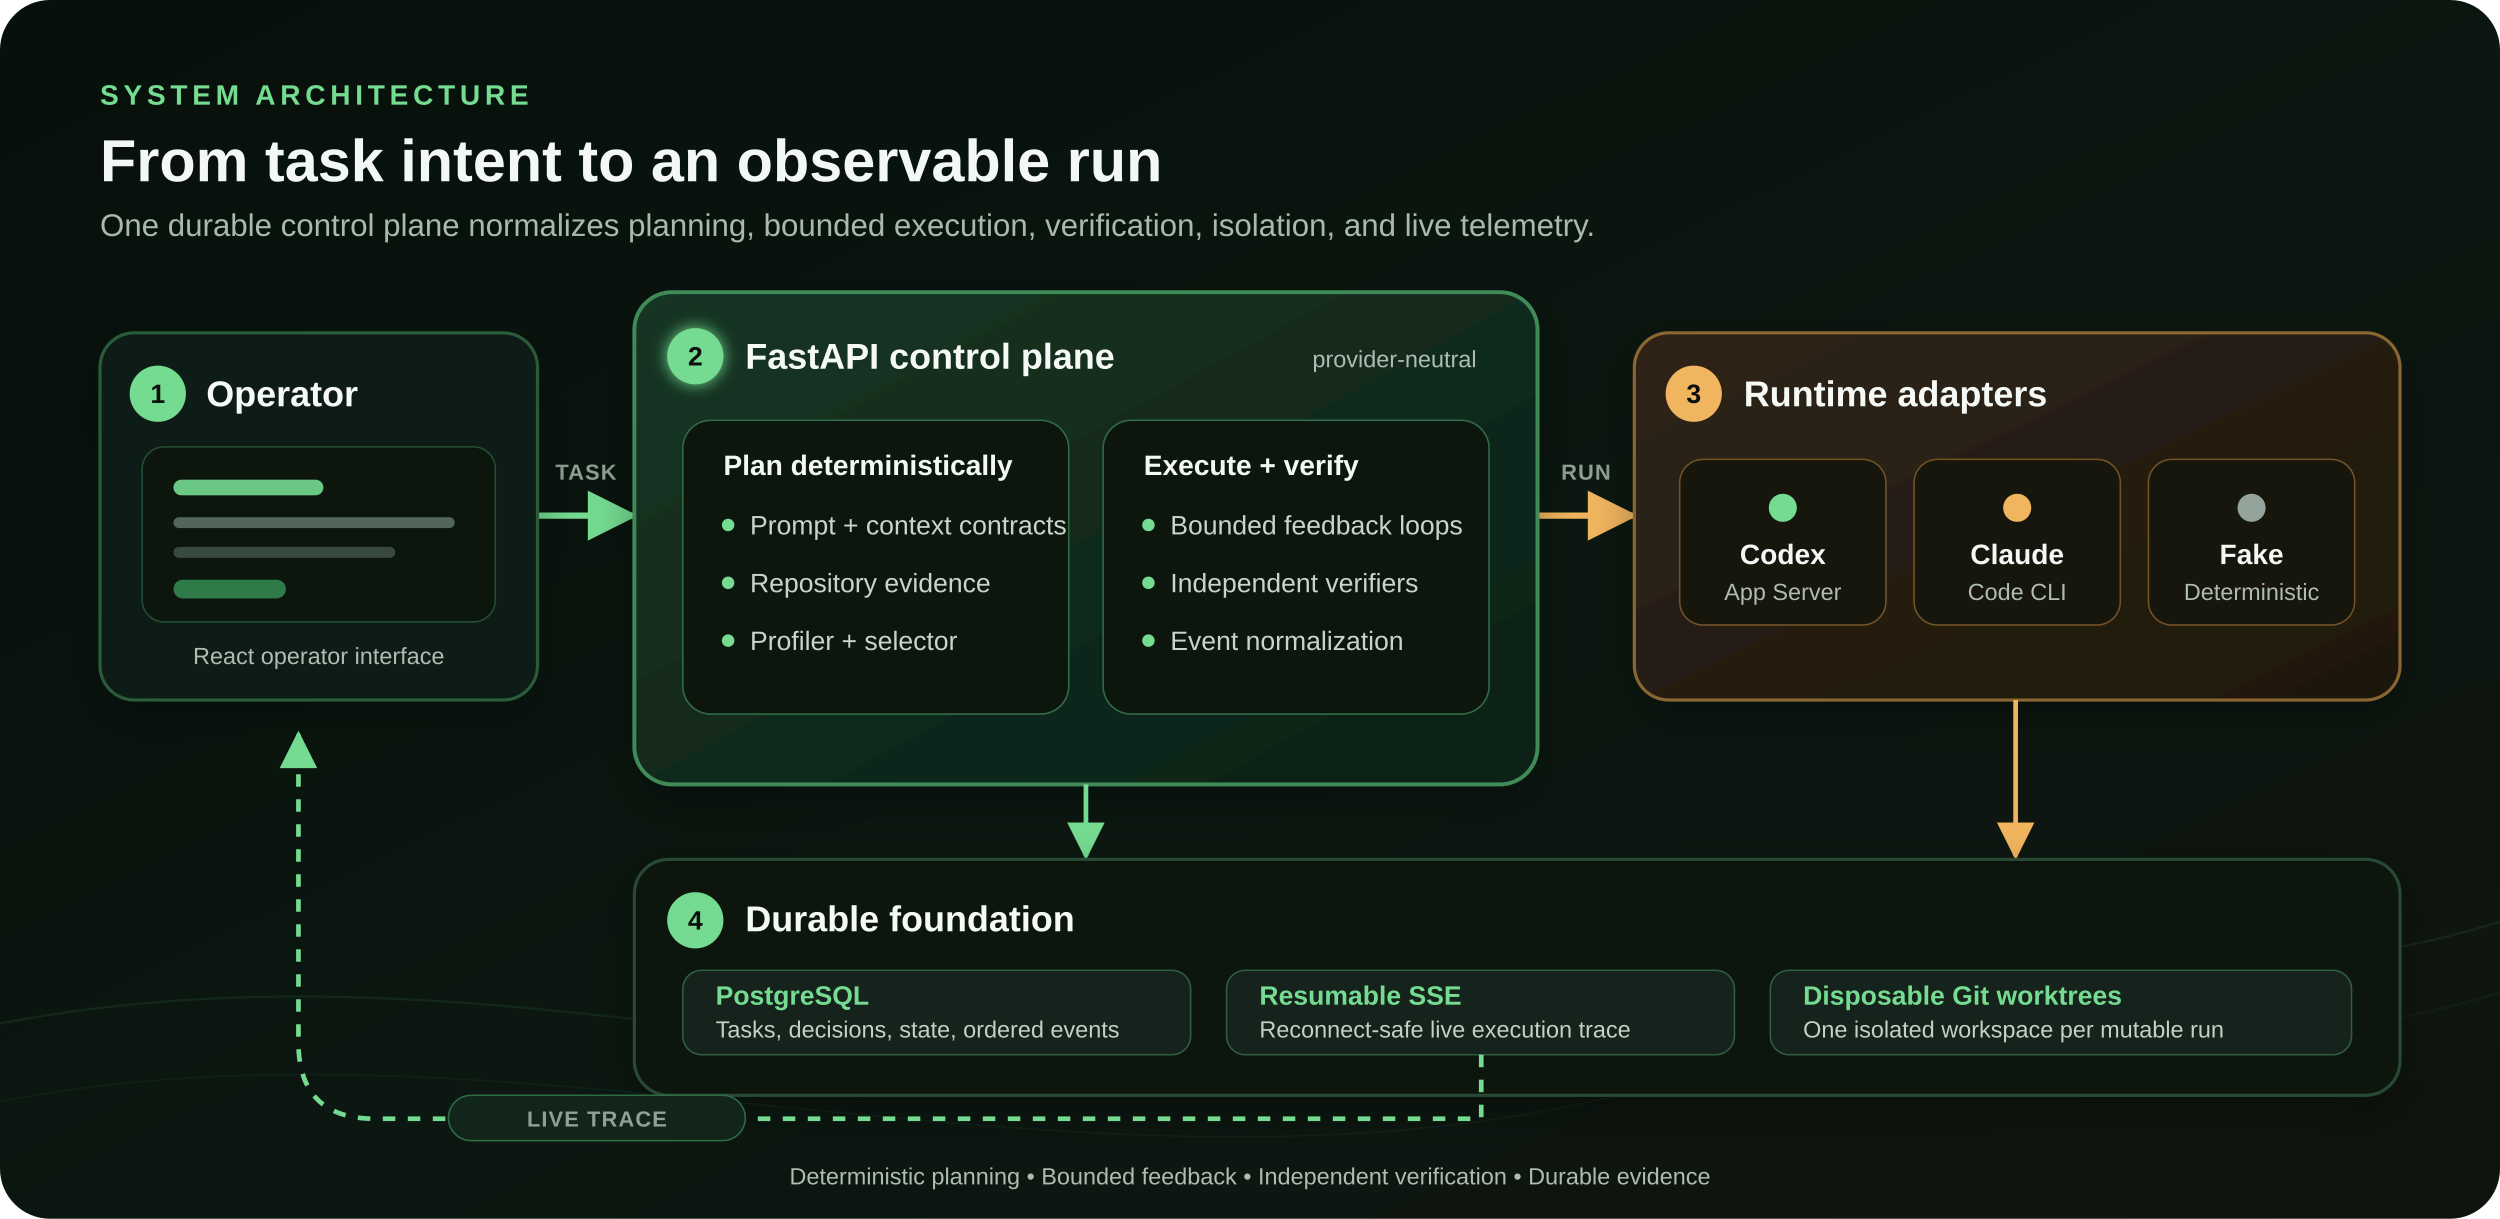
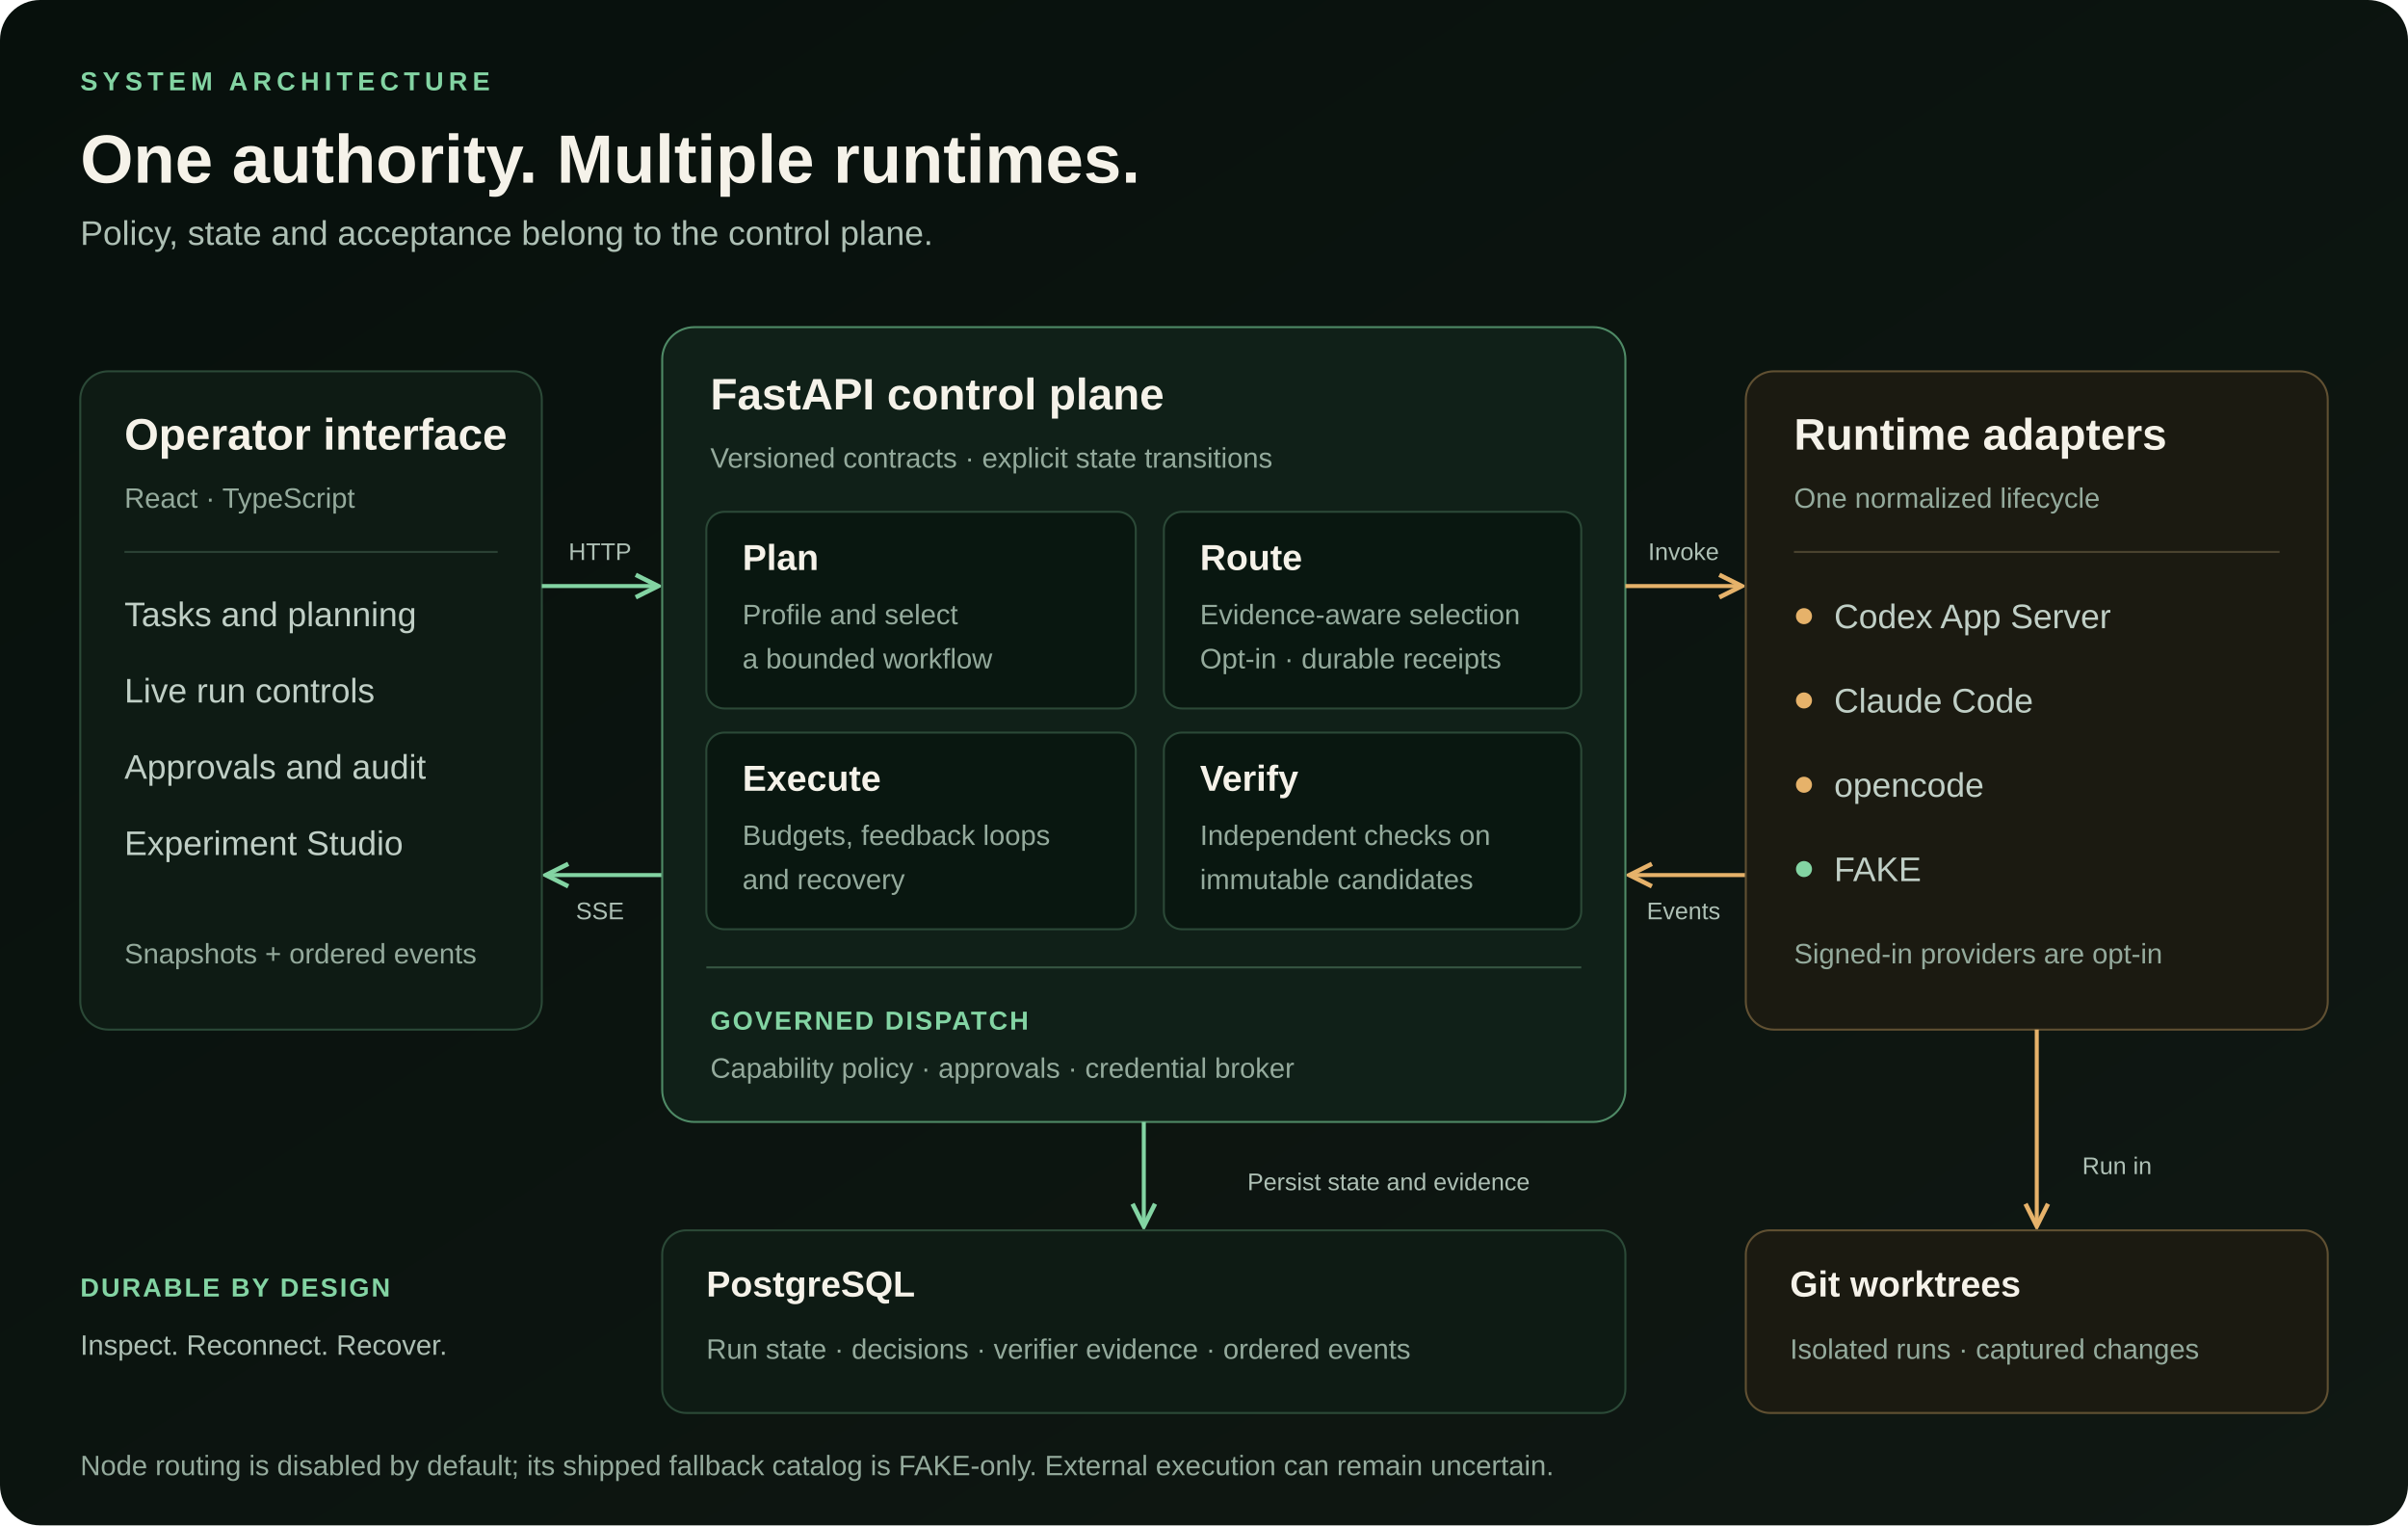
- <svg xmlns="http://www.w3.org/2000/svg" width="1600" height="780" viewBox="0 0 1600 780" role="img" aria-labelledby="title description">
+ <svg xmlns="http://www.w3.org/2000/svg" width="1200" height="760" viewBox="0 0 1200 760" role="img" aria-labelledby="title description">
  <defs>
-     <linearGradient id="background" x1="0" y1="0" x2="1" y2="1">
-       <stop offset="0" stop-color="#07100b" />
-       <stop offset="0.55" stop-color="#0b1710" />
-       <stop offset="1" stop-color="#10140f" />
+     <linearGradient id="background" x2="1" y2="1">
+       <stop stop-color="#07100c" />
+       <stop offset="1" stop-color="#101813" />
    </linearGradient>
-     <linearGradient id="controlPanel" x1="0" y1="0" x2="1" y2="1">
-       <stop offset="0" stop-color="#153422" />
-       <stop offset="1" stop-color="#0e2117" />
-     </linearGradient>
-     <linearGradient id="runtimePanel" x1="0" y1="0" x2="1" y2="1">
-       <stop offset="0" stop-color="#2f2414" />
-       <stop offset="1" stop-color="#1e180f" />
-     </linearGradient>
-     <filter id="greenGlow" x="-50%" y="-50%" width="200%" height="200%">
-       <feGaussianBlur stdDeviation="5" result="blur" />
-       <feMerge>
-         <feMergeNode in="blur" />
-         <feMergeNode in="SourceGraphic" />
-       </feMerge>
-     </filter>
-     <filter id="softShadow" x="-20%" y="-20%" width="140%" height="150%">
-       <feDropShadow dx="0" dy="10" stdDeviation="14" flood-color="#000000" flood-opacity="0.32" />
-     </filter>
-     <marker id="arrowGreen" viewBox="0 0 10 10" refX="9" refY="5" markerWidth="8" markerHeight="8" orient="auto-start-reverse">
-       <path d="M 0 0 L 10 5 L 0 10 z" fill="#75db91" />
+     <marker id="green-arrow" viewBox="0 0 10 10" refX="9" refY="5" markerWidth="7" markerHeight="7" orient="auto">
+       <path d="M1 1 9 5 1 9" fill="none" stroke="#83d4a3" stroke-width="1.6" />
    </marker>
-     <marker id="arrowAmber" viewBox="0 0 10 10" refX="9" refY="5" markerWidth="8" markerHeight="8" orient="auto-start-reverse">
-       <path d="M 0 0 L 10 5 L 0 10 z" fill="#f1b55e" />
+     <marker id="amber-arrow" viewBox="0 0 10 10" refX="9" refY="5" markerWidth="7" markerHeight="7" orient="auto">
+       <path d="M1 1 9 5 1 9" fill="none" stroke="#e6b26a" stroke-width="1.6" />
    </marker>
    <style>
-       text { font-family: Arial, Helvetica, sans-serif; font-style: normal; }
-       .eyebrow { fill: #75db91; font-size: 18px; font-weight: 700; letter-spacing: 3px; }
-       .heading { fill: #f4f8f5; font-size: 38px; font-weight: 700; }
-       .subtitle { fill: #a9b9ae; font-size: 20px; font-weight: 400; }
-       .step { fill: #08110c; font-size: 17px; font-weight: 800; text-anchor: middle; dominant-baseline: central; }
-       .card-title { fill: #f6faf7; font-size: 23px; font-weight: 700; }
-       .card-copy { fill: #c8d4cc; font-size: 17px; font-weight: 400; }
-       .small-title { fill: #f4f8f5; font-size: 18px; font-weight: 700; }
-       .small-copy { fill: #aebcb3; font-size: 15px; font-weight: 400; }
-       .flow-label { fill: #8fa097; font-size: 14px; font-weight: 600; letter-spacing: 0.7px; text-anchor: middle; }
-       .foundation-title { fill: #75db91; font-size: 17px; font-weight: 700; }
-       .foundation-copy { fill: #c4d0c8; font-size: 15px; font-weight: 400; }
+       text{font-family:Arial,Helvetica,sans-serif}.eyebrow{font-size:13px;font-weight:700;letter-spacing:2.5px;fill:#83d4a3}.heading{font-size:34px;font-weight:700;fill:#f5f2e9}.intro{font-size:17px;fill:#aec0b5}.title{font-size:22px;font-weight:700;fill:#f5f2e9}.body{font-size:17px;fill:#c0cfc6}.small{font-size:14px;fill:#94aa9c}.module{font-size:18px;font-weight:700;fill:#f5f2e9}.edge{font-size:12px;fill:#aec0b5;text-anchor:middle}.caption{font-size:14px;fill:#aec0b5}.label{font-size:13px;fill:#83d4a3;font-weight:700;letter-spacing:1px}
    </style>
  </defs>
-   <rect width="1600" height="780" rx="32" fill="url(#background)" />
-   <path d="M0 655 C340 590 630 735 970 664 C1235 610 1400 650 1600 590" fill="none" stroke="#1d3a29" stroke-width="1.5" opacity="0.45" />
-   <path d="M0 705 C330 640 700 785 1040 700 C1290 638 1450 685 1600 635" fill="none" stroke="#1d3a29" stroke-width="1" opacity="0.3" />
-   <text x="64" y="67" class="eyebrow">SYSTEM ARCHITECTURE</text>
-   <text x="64" y="116" class="heading">From task intent to an observable run</text>
-   <text x="64" y="151" class="subtitle">One durable control plane normalizes planning, bounded execution, verification, isolation, and live telemetry.</text>
-   <line x1="345" y1="330" x2="405" y2="330" stroke="#75db91" stroke-width="4" marker-end="url(#arrowGreen)" />
-   <text x="375" y="307" class="flow-label">TASK</text>
-   <line x1="985" y1="330" x2="1045" y2="330" stroke="#f1b55e" stroke-width="4" marker-end="url(#arrowAmber)" />
-   <text x="1015" y="307" class="flow-label">RUN</text>
-   <g filter="url(#softShadow)">
-     <rect x="64" y="213" width="280" height="235" rx="22" fill="#101d15" stroke="#2b5c3b" stroke-width="2" />
-     <circle cx="101" cy="252" r="18" fill="#75db91" />
-     <text x="101" y="252" class="step">1</text>
-     <text x="132" y="260" class="card-title">Operator</text>
-     <rect x="91" y="286" width="226" height="112" rx="14" fill="#0a130e" stroke="#254d33" />
-     <rect x="111" y="307" width="96" height="10" rx="5" fill="#75db91" opacity="0.9" />
-     <rect x="111" y="331" width="180" height="7" rx="3.5" fill="#53665a" />
-     <rect x="111" y="350" width="142" height="7" rx="3.5" fill="#394a40" />
-     <rect x="111" y="371" width="72" height="12" rx="6" fill="#2d7a48" />
-     <text x="204" y="425" class="small-copy" text-anchor="middle">React operator interface</text>
+   <rect width="1200" height="760" rx="20" fill="url(#background)" />
+   <text x="40" y="45" class="eyebrow">SYSTEM ARCHITECTURE</text>
+   <text x="40" y="91" class="heading">One authority. Multiple runtimes.</text>
+   <text x="40" y="122" class="intro">Policy, state and acceptance belong to the control plane.</text>
+   <g>
+     <rect x="40" y="185" width="230" height="328" rx="14" fill="#0e1b14" stroke="#2b4937" />
+     <text x="62" y="224" class="title">Operator interface</text>
+     <text x="62" y="253" class="small">React · TypeScript</text>
+     <path d="M62 275H248" stroke="#2b4134" />
+     <text x="62" y="312" class="body">Tasks and planning</text>
+     <text x="62" y="350" class="body">Live run controls</text>
+     <text x="62" y="388" class="body">Approvals and audit</text>
+     <text x="62" y="426" class="body">Experiment Studio</text>
+     <text x="62" y="480" class="small">Snapshots + ordered events</text>
  </g>
-   <g filter="url(#softShadow)">
-     <rect x="406" y="187" width="578" height="315" rx="24" fill="url(#controlPanel)" stroke="#3f8a58" stroke-width="2.5" />
-     <circle cx="445" cy="228" r="18" fill="#75db91" filter="url(#greenGlow)" />
-     <text x="445" y="228" class="step">2</text>
-     <text x="477" y="236" class="card-title">FastAPI control plane</text>
-     <text x="945" y="235" class="small-copy" text-anchor="end">provider-neutral</text>
-     <rect x="437" y="269" width="247" height="188" rx="18" fill="#0b1810" stroke="#326b46" />
-     <text x="463" y="304" class="small-title">Plan deterministically</text>
-     <circle cx="466" cy="336" r="4" fill="#75db91" />
-     <text x="480" y="342" class="card-copy">Prompt + context contracts</text>
-     <circle cx="466" cy="373" r="4" fill="#75db91" />
-     <text x="480" y="379" class="card-copy">Repository evidence</text>
-     <circle cx="466" cy="410" r="4" fill="#75db91" />
-     <text x="480" y="416" class="card-copy">Profiler + selector</text>
-     <rect x="706" y="269" width="247" height="188" rx="18" fill="#0b1810" stroke="#326b46" />
-     <text x="732" y="304" class="small-title">Execute + verify</text>
-     <circle cx="735" cy="336" r="4" fill="#75db91" />
-     <text x="749" y="342" class="card-copy">Bounded feedback loops</text>
-     <circle cx="735" cy="373" r="4" fill="#75db91" />
-     <text x="749" y="379" class="card-copy">Independent verifiers</text>
-     <circle cx="735" cy="410" r="4" fill="#75db91" />
-     <text x="749" y="416" class="card-copy">Event normalization</text>
+   <path d="M270 292H328" fill="none" stroke="#83d4a3" stroke-width="2" marker-end="url(#green-arrow)" />
+   <text x="299" y="279" class="edge">HTTP</text>
+   <path d="M330 436H272" fill="none" stroke="#83d4a3" stroke-width="2" marker-end="url(#green-arrow)" />
+   <text x="299" y="458" class="edge">SSE</text>
+   <g>
+     <rect x="330" y="163" width="480" height="396" rx="16" fill="#102018" stroke="#4f8a66" />
+     <text x="354" y="204" class="title">FastAPI control plane</text>
+     <text x="354" y="233" class="small">Versioned contracts · explicit state transitions</text>
+     <rect x="352" y="255" width="214" height="98" rx="9" fill="#091710" stroke="#2b4937" />
+     <text x="370" y="284" class="module">Plan</text>
+     <text x="370" y="311" class="small">Profile and select</text>
+     <text x="370" y="333" class="small">a bounded workflow</text>
+     <rect x="580" y="255" width="208" height="98" rx="9" fill="#091710" stroke="#2b4937" />
+     <text x="598" y="284" class="module">Route</text>
+     <text x="598" y="311" class="small">Evidence-aware selection</text>
+     <text x="598" y="333" class="small">Opt-in · durable receipts</text>
+     <rect x="352" y="365" width="214" height="98" rx="9" fill="#091710" stroke="#2b4937" />
+     <text x="370" y="394" class="module">Execute</text>
+     <text x="370" y="421" class="small">Budgets, feedback loops</text>
+     <text x="370" y="443" class="small">and recovery</text>
+     <rect x="580" y="365" width="208" height="98" rx="9" fill="#091710" stroke="#2b4937" />
+     <text x="598" y="394" class="module">Verify</text>
+     <text x="598" y="421" class="small">Independent checks on</text>
+     <text x="598" y="443" class="small">immutable candidates</text>
+     <path d="M352 482H788" stroke="#365542" />
+     <text x="354" y="513" class="label">GOVERNED DISPATCH</text>
+     <text x="354" y="537" class="small">Capability policy · approvals · credential broker</text>
  </g>
-   <g filter="url(#softShadow)">
-     <rect x="1046" y="213" width="490" height="235" rx="22" fill="url(#runtimePanel)" stroke="#8a6631" stroke-width="2" />
-     <circle cx="1084" cy="252" r="18" fill="#f1b55e" />
-     <text x="1084" y="252" class="step">3</text>
-     <text x="1116" y="260" class="card-title">Runtime adapters</text>
-     <rect x="1075" y="294" width="132" height="106" rx="15" fill="#16140e" stroke="#735328" />
-     <circle cx="1141" cy="325" r="9" fill="#75db91" />
-     <text x="1141" y="361" class="small-title" text-anchor="middle">Codex</text>
-     <text x="1141" y="384" class="small-copy" text-anchor="middle">App Server</text>
-     <rect x="1225" y="294" width="132" height="106" rx="15" fill="#16140e" stroke="#735328" />
-     <circle cx="1291" cy="325" r="9" fill="#f1b55e" />
-     <text x="1291" y="361" class="small-title" text-anchor="middle">Claude</text>
-     <text x="1291" y="384" class="small-copy" text-anchor="middle">Code CLI</text>
-     <rect x="1375" y="294" width="132" height="106" rx="15" fill="#16140e" stroke="#735328" />
-     <circle cx="1441" cy="325" r="9" fill="#93a49a" />
-     <text x="1441" y="361" class="small-title" text-anchor="middle">Fake</text>
-     <text x="1441" y="384" class="small-copy" text-anchor="middle">Deterministic</text>
+   <path d="M810 292H868" fill="none" stroke="#e6b26a" stroke-width="2" marker-end="url(#amber-arrow)" />
+   <text x="839" y="279" class="edge">Invoke</text>
+   <path d="M870 436H812" fill="none" stroke="#e6b26a" stroke-width="2" marker-end="url(#amber-arrow)" />
+   <text x="839" y="458" class="edge">Events</text>
+   <g>
+     <rect x="870" y="185" width="290" height="328" rx="14" fill="#1b1a11" stroke="#605032" />
+     <text x="894" y="224" class="title">Runtime adapters</text>
+     <text x="894" y="253" class="small">One normalized lifecycle</text>
+     <path d="M894 275H1136" stroke="#4b432f" />
+     <circle cx="899" cy="307" r="4" fill="#e6b26a" />
+     <text x="914" y="313" class="body">Codex App Server</text>
+     <circle cx="899" cy="349" r="4" fill="#e6b26a" />
+     <text x="914" y="355" class="body">Claude Code</text>
+     <circle cx="899" cy="391" r="4" fill="#e6b26a" />
+     <text x="914" y="397" class="body">opencode</text>
+     <circle cx="899" cy="433" r="4" fill="#83d4a3" />
+     <text x="914" y="439" class="body">FAKE</text>
+     <text x="894" y="480" class="small">Signed-in providers are opt-in</text>
  </g>
-   <path d="M695 502 V548" stroke="#75db91" stroke-width="3" marker-end="url(#arrowGreen)" />
-   <path d="M1290 448 V548" stroke="#f1b55e" stroke-width="3" marker-end="url(#arrowAmber)" />
-   <g filter="url(#softShadow)">
-     <rect x="406" y="550" width="1130" height="151" rx="22" fill="#0c1610" stroke="#2a4934" stroke-width="2" />
-     <circle cx="445" cy="589" r="18" fill="#75db91" />
-     <text x="445" y="589" class="step">4</text>
-     <text x="477" y="596" class="card-title">Durable foundation</text>
-     <rect x="437" y="621" width="325" height="54" rx="12" fill="#13231a" stroke="#315d40" />
-     <text x="458" y="643" class="foundation-title">PostgreSQL</text>
-     <text x="458" y="664" class="foundation-copy">Tasks, decisions, state, ordered events</text>
-     <rect x="785" y="621" width="325" height="54" rx="12" fill="#13231a" stroke="#315d40" />
-     <text x="806" y="643" class="foundation-title">Resumable SSE</text>
-     <text x="806" y="664" class="foundation-copy">Reconnect-safe live execution trace</text>
-     <rect x="1133" y="621" width="372" height="54" rx="12" fill="#13231a" stroke="#315d40" />
-     <text x="1154" y="643" class="foundation-title">Disposable Git worktrees</text>
-     <text x="1154" y="664" class="foundation-copy">One isolated workspace per mutable run</text>
+   <path d="M570 559V611" fill="none" stroke="#83d4a3" stroke-width="2" marker-end="url(#green-arrow)" />
+   <text x="692" y="593" class="edge">Persist state and evidence</text>
+   <path d="M1015 513V611" fill="none" stroke="#e6b26a" stroke-width="2" marker-end="url(#amber-arrow)" />
+   <text x="1055" y="585" class="edge">Run in</text>
+   <g>
+     <rect x="330" y="613" width="480" height="91" rx="12" fill="#0e1b14" stroke="#2b4937" />
+     <text x="352" y="646" class="module">PostgreSQL</text>
+     <text x="352" y="677" class="small">Run state · decisions · verifier evidence · ordered events</text>
+     <rect x="870" y="613" width="290" height="91" rx="12" fill="#1b1a11" stroke="#605032" />
+     <text x="892" y="646" class="module">Git worktrees</text>
+     <text x="892" y="677" class="small">Isolated runs · captured changes</text>
  </g>
-   <path d="M948 675 V716 H240 Q191 716 191 667 V470" fill="none" stroke="#75db91" stroke-width="3" stroke-dasharray="8 8" marker-end="url(#arrowGreen)" />
-   <rect x="287" y="701" width="190" height="29" rx="14.5" fill="#12251a" stroke="#2d6d44" />
-   <text x="382" y="721" class="flow-label">LIVE TRACE</text>
-   <text x="800" y="758" class="small-copy" text-anchor="middle">Deterministic planning  •  Bounded feedback  •  Independent verification  •  Durable evidence</text>
+   <text x="40" y="646" class="label">DURABLE BY DESIGN</text>
+   <text x="40" y="675" class="caption">Inspect. Reconnect. Recover.</text>
+   <text x="40" y="735" class="small">Node routing is disabled by default; its shipped fallback catalog is FAKE-only. External execution can remain uncertain.</text>
</svg>
